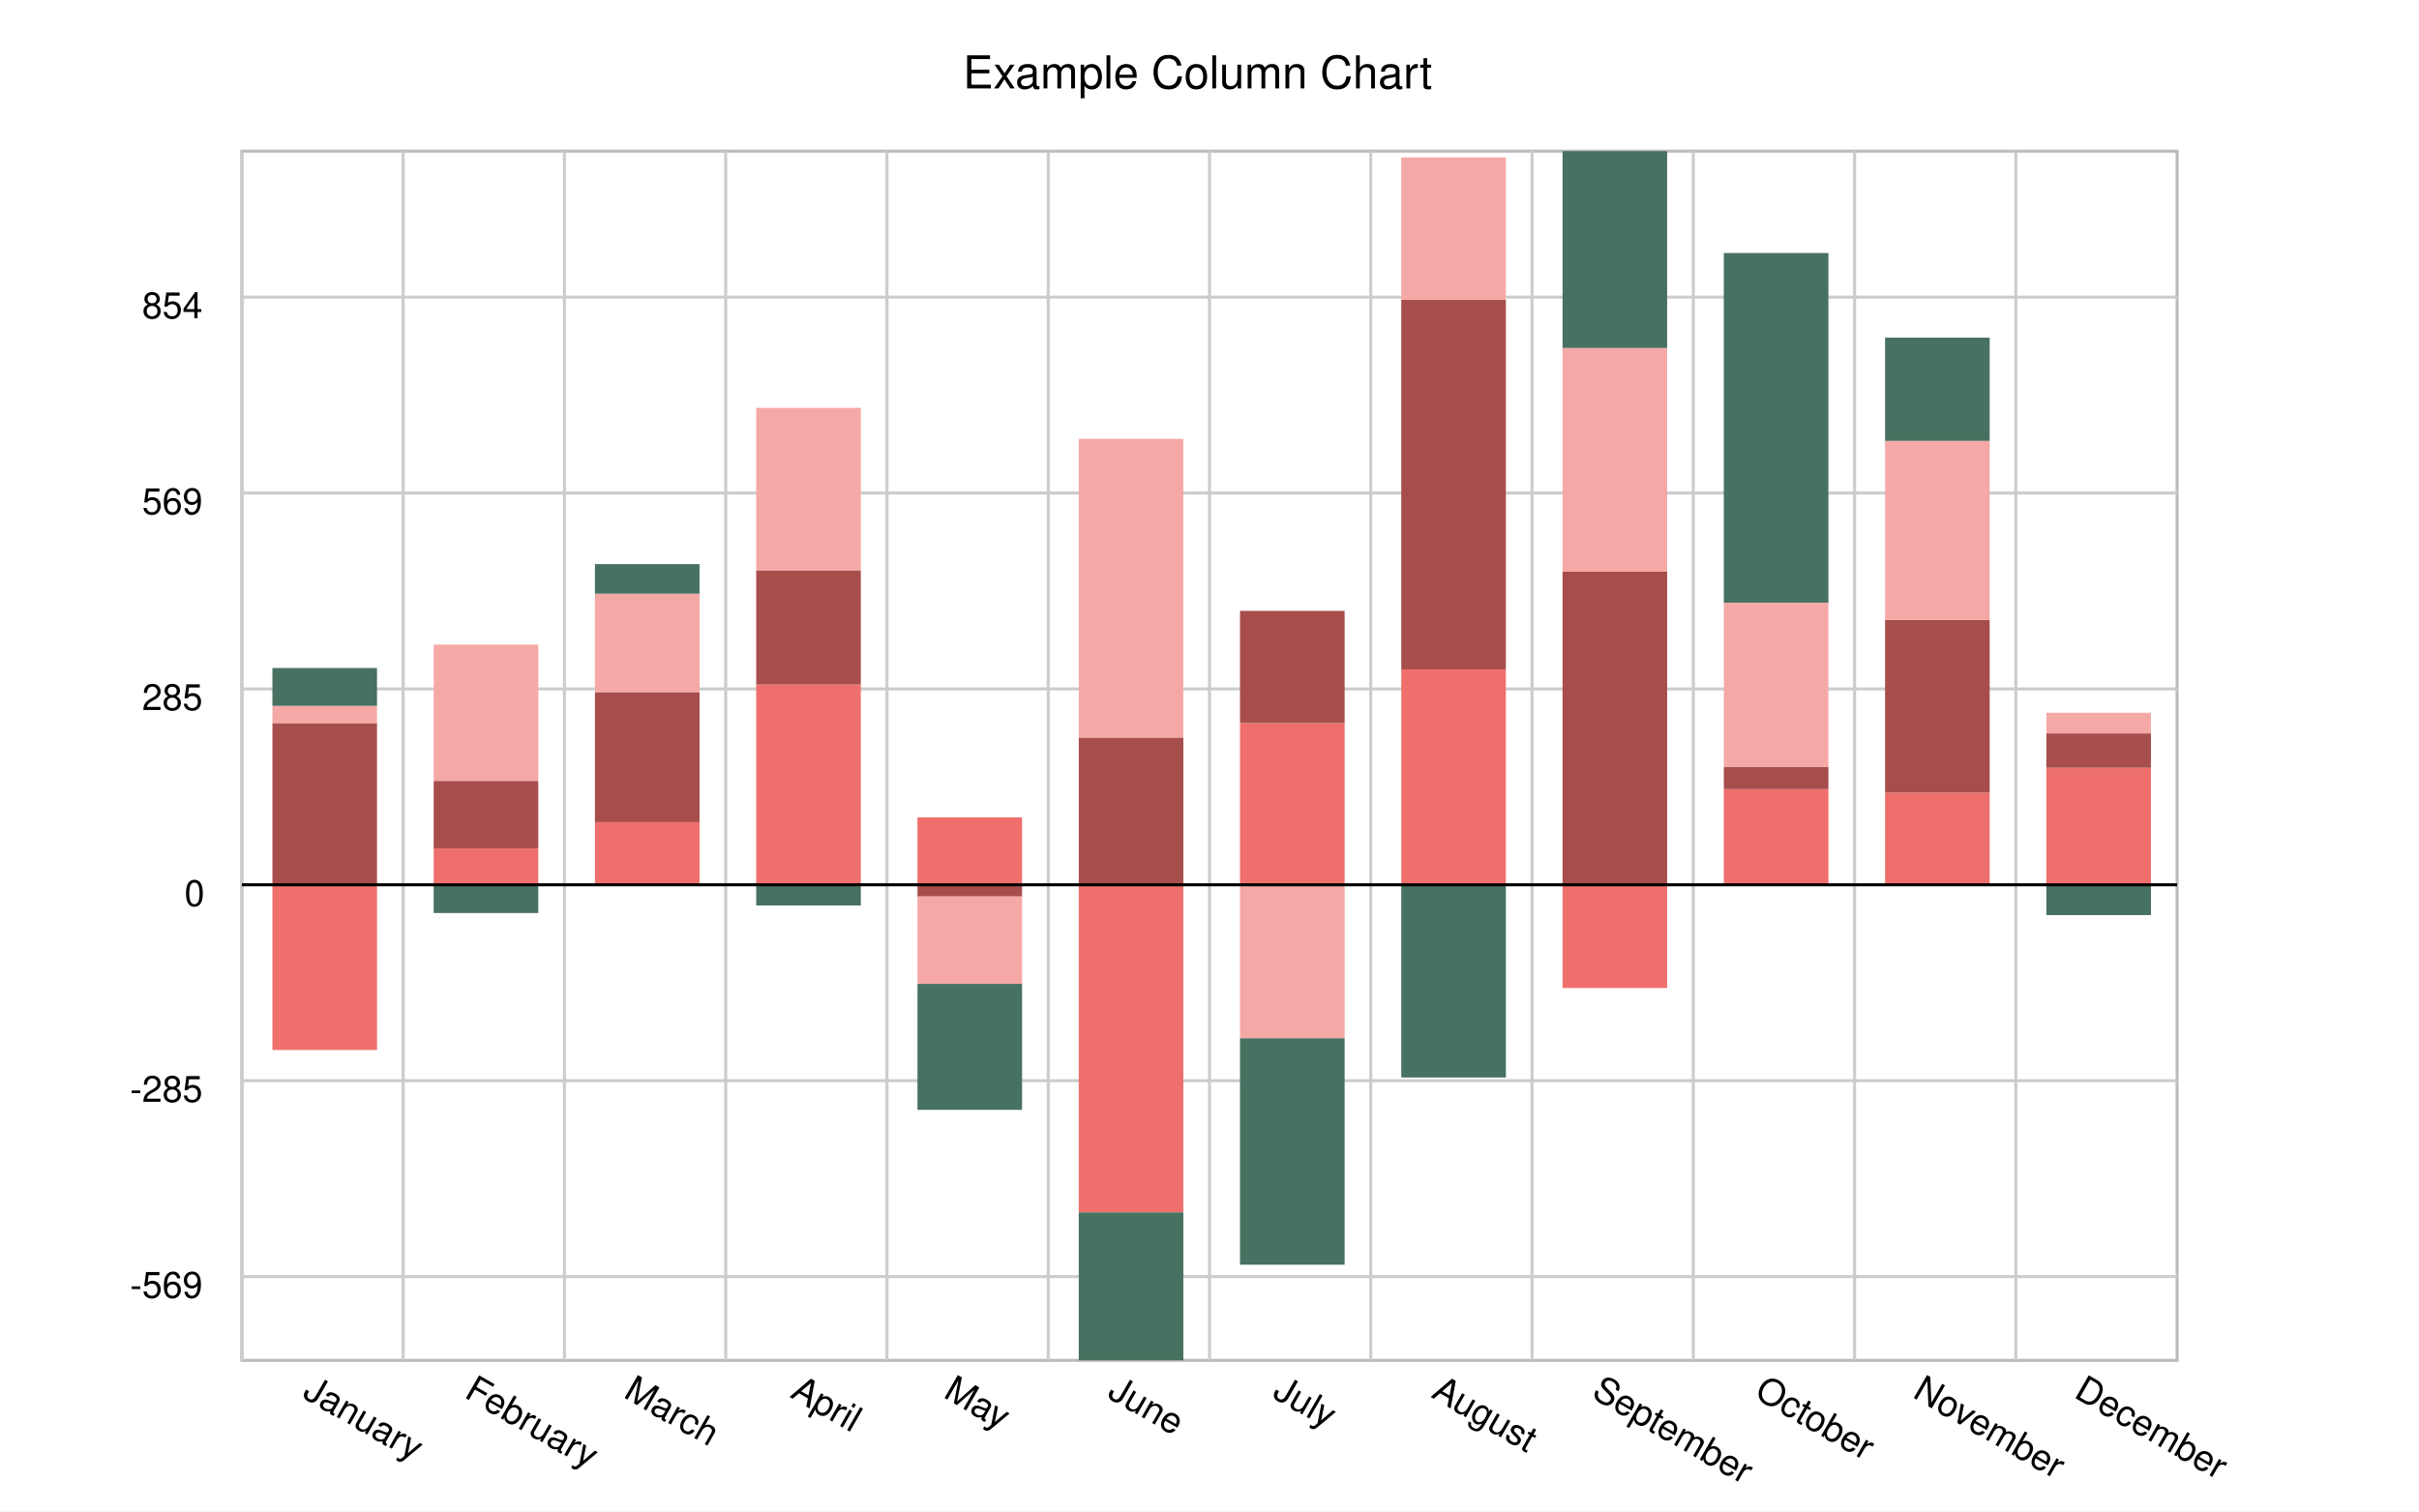
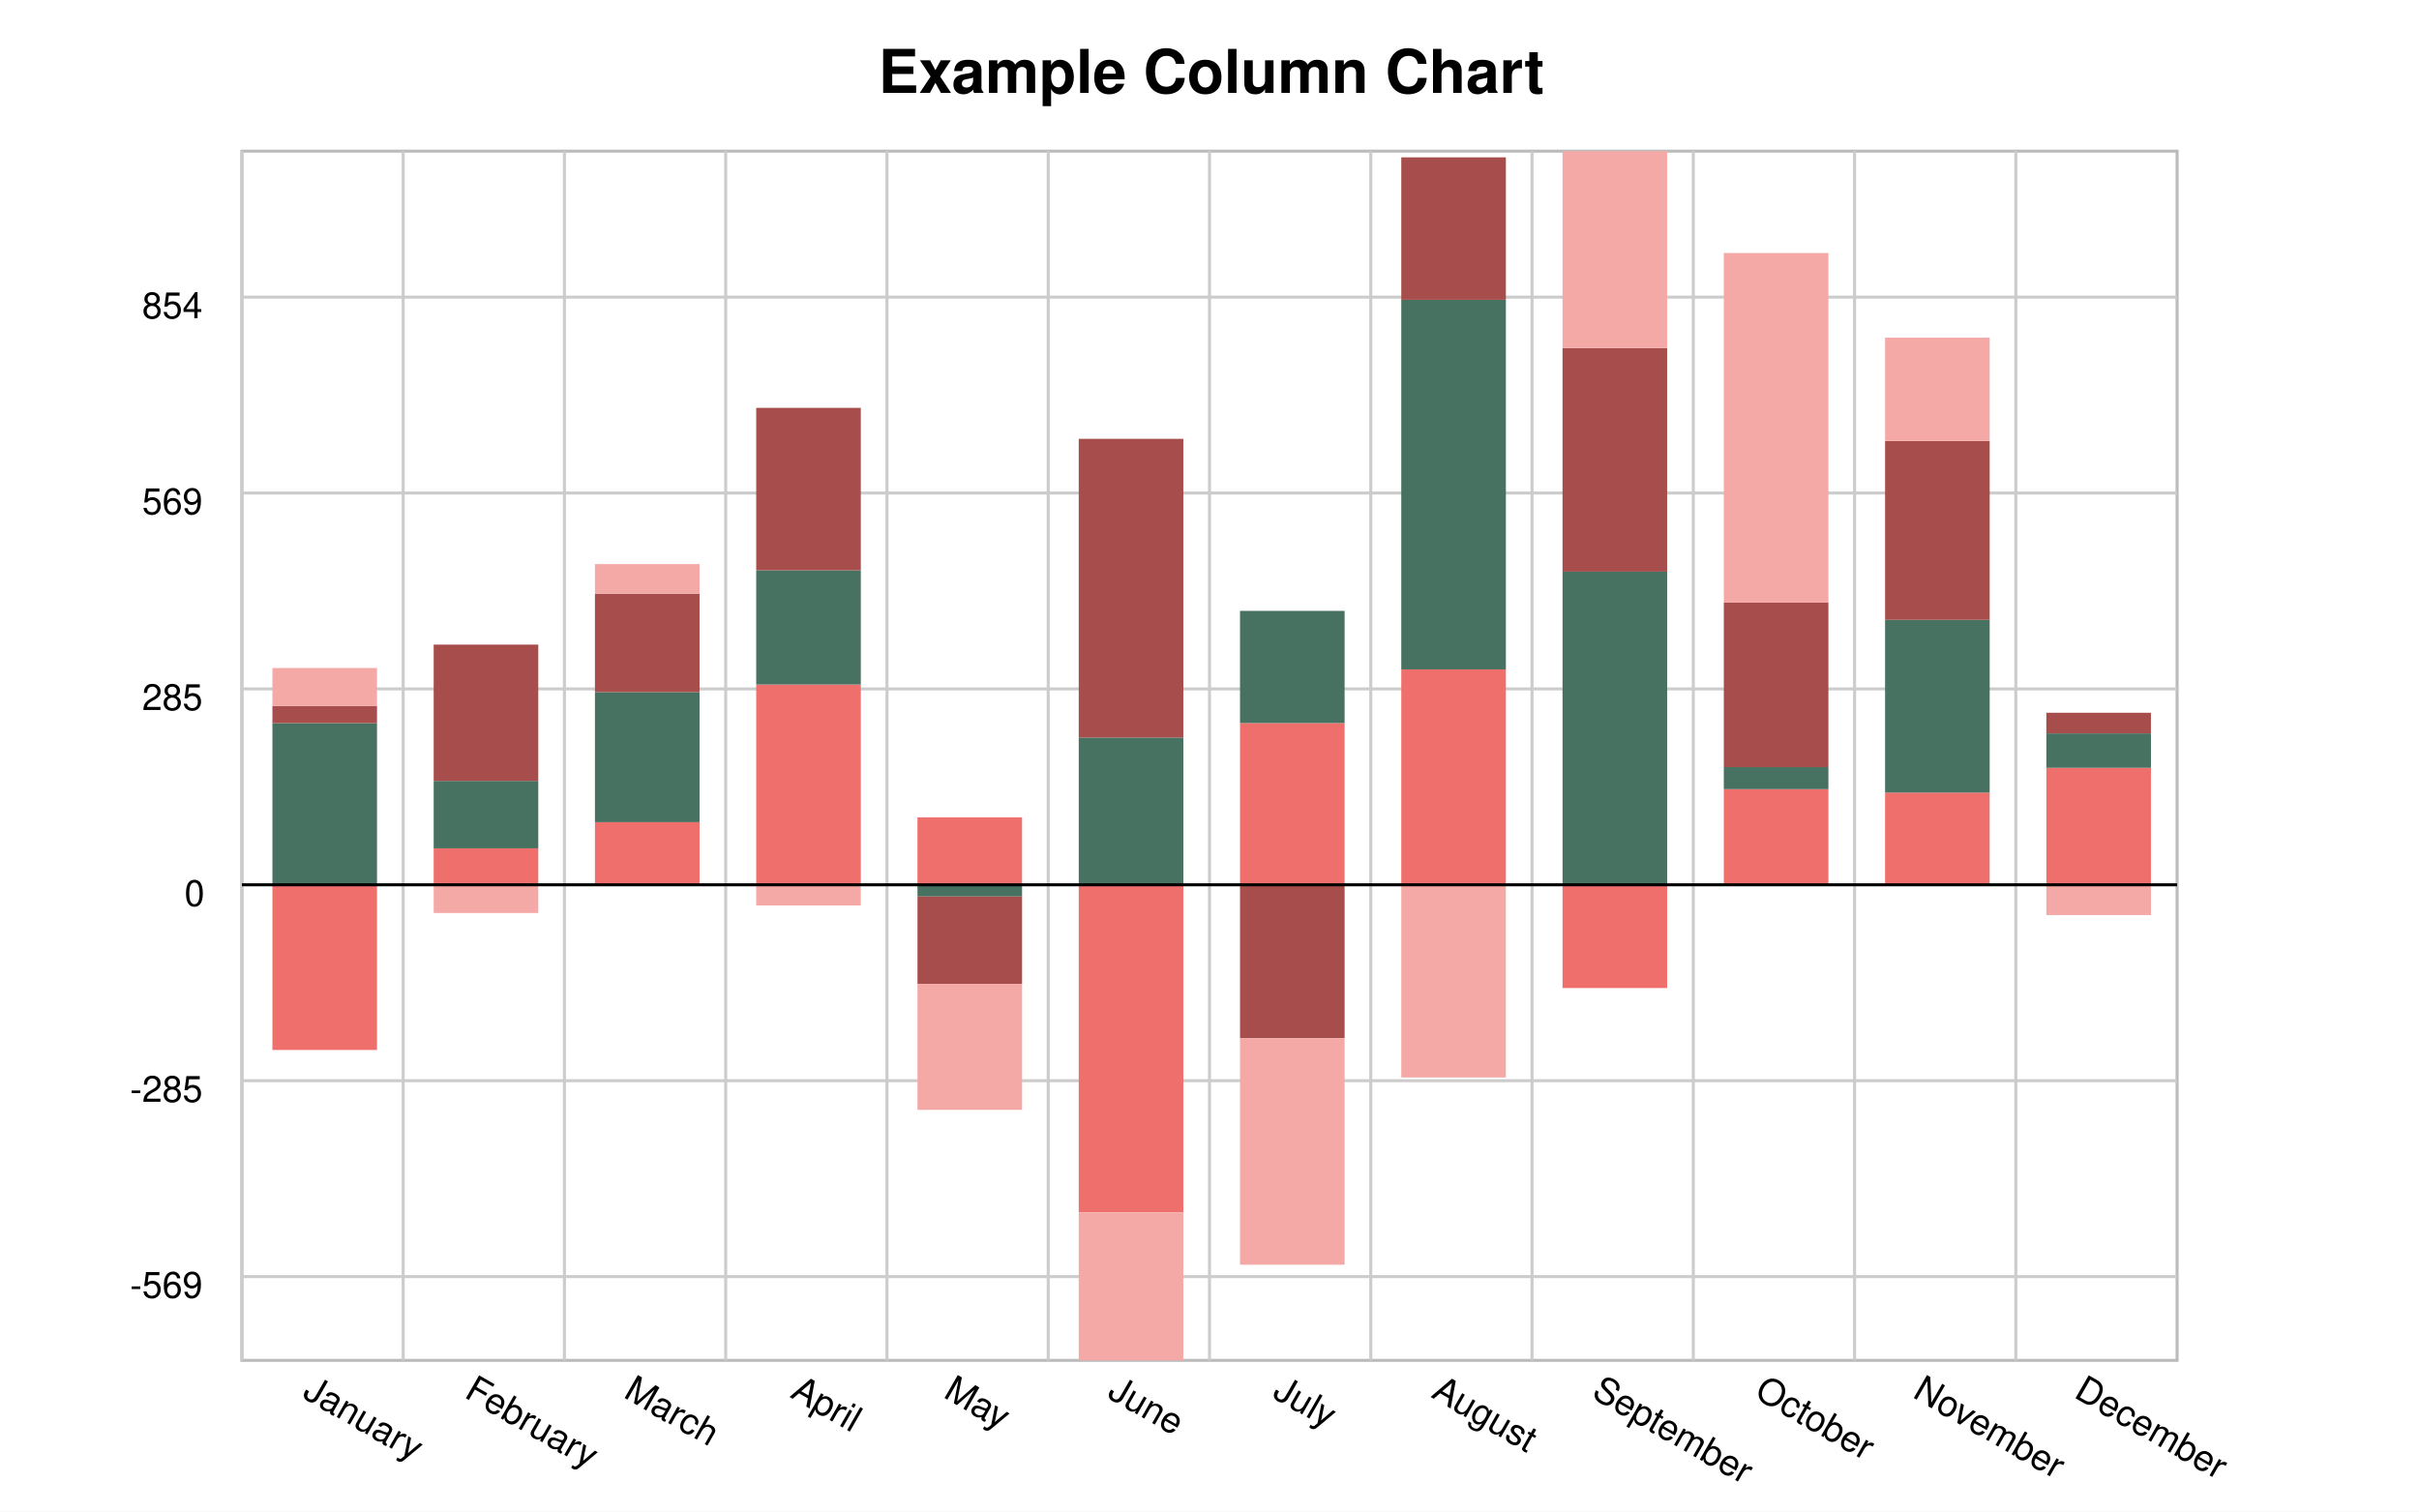
<svg xmlns="http://www.w3.org/2000/svg" width="800" height="500" viewBox="0 0 800 500">
  <path fill="white" d="M0 0 h800 v500 h-800 v-500Z" />
  <g class="plot">
    <path d="M80.0 50.0 h640.0 v400.0 h-640.0 v-400.0Z" fill="white" stroke="#bbb" />
    <g x1="80.0" y1="50.0" transform="translate(80.0, 50.0)" class="plot-grid">
      <path stroke="#ccc" d="M0.0 0 v400.0z M53.333 0 v400.0z M106.667 0 v400.0z M160.0 0 v400.0z M213.333 0 v400.0z M266.667 0 v400.0z M320.0 0 v400.0z M373.333 0 v400.0z M426.667 0 v400.0z M480.0 0 v400.0z M533.333 0 v400.0z M586.667 0 v400.0z M0 177.886 h640.0z M0 113.086 h640.0z M0 48.286 h640.0z M0 307.486 h640.0z M0 372.286 h640.0z" />
    </g>
  </g>
  <g transform="rotate(180, 400.0, 250.0) translate(80.0, 207.3136)">
    <path d="M8.649 0.0 h34.595 v38.702 h-34.595 v-38.702Z M61.982 0.0 h34.595 v30.507 h-34.595 v-30.507Z M115.315 0.0 h34.595 v31.645 h-34.595 v-31.645Z M168.649 0.0 h34.595 v-34.149 h-34.595 v34.149Z M221.982 0.0 h34.595 v71.258 h-34.595 v-71.258Z M275.315 0.0 h34.595 v53.5 h-34.595 v-53.5Z M328.649 0.0 h34.595 v-108.367 h-34.595 v108.367Z M381.982 0.0 h34.595 v22.311 h-34.595 v-22.311Z M435.315 0.0 h34.595 v66.249 h-34.595 v-66.249Z M488.649 0.0 h34.595 v20.717 h-34.595 v-20.717Z M541.982 0.0 h34.595 v12.066 h-34.595 v-12.066Z M595.315 0.0 h34.595 v-54.639 h-34.595 v54.639Z" fill="#EF6F6C" />
-     <path d="M8.649 38.702 h34.595 v11.383 h-34.595 v-11.383Z M61.982 30.507 h34.595 v57.143 h-34.595 v-57.143Z M115.315 31.645 h34.595 v7.285 h-34.595 v-7.285Z M168.649 0.0 h34.595 v103.586 h-34.595 v-103.586Z M221.982 71.258 h34.595 v122.254 h-34.595 v-122.254Z M275.315 53.5 h34.595 v37.109 h-34.595 v-37.109Z M328.649 0.0 h34.595 v48.719 h-34.595 v-48.719Z M381.982 0.0 h34.595 v-3.87 h-34.595 v3.87Z M435.315 66.249 h34.595 v37.792 h-34.595 v-37.792Z M488.649 20.717 h34.595 v43.028 h-34.595 v-43.028Z M541.982 12.066 h34.595 v22.311 h-34.595 v-22.311Z M595.315 0.0 h34.595 v53.5 h-34.595 v-53.5Z" fill="#a74e4c" />
-     <path d="M8.649 50.085 h34.595 v6.83 h-34.595 v-6.83Z M61.982 87.649 h34.595 v59.192 h-34.595 v-59.192Z M115.315 38.93 h34.595 v54.411 h-34.595 v-54.411Z M168.649 103.586 h34.595 v73.99 h-34.595 v-73.99Z M221.982 193.512 h34.595 v47.126 h-34.595 v-47.126Z M275.315 0.0 h34.595 v-50.768 h-34.595 v50.768Z M328.649 48.719 h34.595 v98.805 h-34.595 v-98.805Z M381.982 -3.87 h34.595 v-28.913 h-34.595 v28.913Z M435.315 104.041 h34.595 v53.728 h-34.595 v-53.728Z M488.649 63.745 h34.595 v32.555 h-34.595 v-32.555Z M541.982 34.377 h34.595 v45.077 h-34.595 v-45.077Z M595.315 53.5 h34.595 v5.692 h-34.595 v-5.692Z" fill="#f5a9a7" />
-     <path d="M8.649 0.0 h34.595 v-10.017 h-34.595 v10.017Z M61.982 146.841 h34.595 v34.149 h-34.595 v-34.149Z M115.315 93.341 h34.595 v115.652 h-34.595 v-115.652Z M168.649 177.575 h34.595 v65.111 h-34.595 v-65.111Z M221.982 0.0 h34.595 v-63.745 h-34.595 v63.745Z M275.315 -50.768 h34.595 v-74.9 h-34.595 v74.9Z M328.649 -108.367 h34.595 v-48.947 h-34.595 v48.947Z M381.982 -32.783 h34.595 v-41.662 h-34.595 v41.662Z M435.315 0.0 h34.595 v-6.83 h-34.595 v6.83Z M488.649 96.301 h34.595 v9.789 h-34.595 v-9.789Z M541.982 0.0 h34.595 v-9.334 h-34.595 v9.334Z M595.315 59.192 h34.595 v12.521 h-34.595 v-12.521Z" fill="#477160" />
+     <path d="M8.649 38.702 h34.595 v11.383 h-34.595 v-11.383Z M61.982 30.507 h34.595 v57.143 h-34.595 v-57.143Z M115.315 31.645 h34.595 v7.285 h-34.595 v-7.285Z M168.649 0.0 h34.595 v103.586 h-34.595 v-103.586Z M221.982 71.258 h34.595 v122.254 h-34.595 v-122.254Z M275.315 53.5 h34.595 v37.109 h-34.595 v-37.109Z M328.649 0.0 h34.595 v48.719 h-34.595 v-48.719Z M381.982 0.0 h34.595 v-3.87 h-34.595 v3.87Z M435.315 66.249 h34.595 v37.792 h-34.595 v-37.792Z M488.649 20.717 h34.595 v43.028 h-34.595 v-43.028Z M541.982 12.066 h34.595 v22.311 h-34.595 v-22.311Z M595.315 0.0 h34.595 v53.5 h-34.595 v-53.5Z" fill="#477160" />
+     <path d="M8.649 50.085 h34.595 v6.83 h-34.595 v-6.83Z M61.982 87.649 h34.595 v59.192 h-34.595 v-59.192Z M115.315 38.93 h34.595 v54.411 h-34.595 v-54.411Z M168.649 103.586 h34.595 v73.99 h-34.595 v-73.99Z M221.982 193.512 h34.595 v47.126 h-34.595 v-47.126Z M275.315 0.0 h34.595 v-50.768 h-34.595 v50.768Z M328.649 48.719 h34.595 v98.805 h-34.595 v-98.805Z M381.982 -3.87 h34.595 v-28.913 h-34.595 v28.913Z M435.315 104.041 h34.595 v53.728 h-34.595 v-53.728Z M488.649 63.745 h34.595 v32.555 h-34.595 v-32.555Z M541.982 34.377 h34.595 v45.077 h-34.595 v-45.077Z M595.315 53.5 h34.595 v5.692 h-34.595 v-5.692Z" fill="#a74e4c" />
+     <path d="M8.649 0.0 h34.595 v-10.017 h-34.595 v10.017Z M61.982 146.841 h34.595 v34.149 h-34.595 v-34.149Z M115.315 93.341 h34.595 v115.652 h-34.595 v-115.652Z M168.649 177.575 h34.595 v65.111 h-34.595 v-65.111Z M221.982 0.0 h34.595 v-63.745 h-34.595 v63.745Z M275.315 -50.768 h34.595 v-74.9 h-34.595 v74.9Z M328.649 -108.367 h34.595 v-48.947 h-34.595 v48.947Z M381.982 -32.783 h34.595 v-41.662 h-34.595 v41.662Z M435.315 0.0 h34.595 v-6.83 h-34.595 v6.83Z M488.649 96.301 h34.595 v9.789 h-34.595 v-9.789Z M541.982 0.0 h34.595 v-9.334 h-34.595 v9.334Z M595.315 59.192 h34.595 v12.521 h-34.595 v-12.521Z" fill="#f5a9a7" />
  </g>
  <path d="M80.0 292.686 h640.0z" stroke="black" />
  <g>
    <g class="x-axis" transform="translate(80.0, 12)">
      <g font-size="12" font-family="Helvetica">
        <text x="25.946" y="450.0" transform="translate(-6.285714, 0) rotate(29.926, 25.94595, 450.0)">
          January
        </text>
        <text x="79.279" y="450.0" transform="translate(-6.125, 0) rotate(29.926, 79.27928, 450.0)">
          February
        </text>
        <text x="132.613" y="450.0" transform="translate(-6.8, 0) rotate(29.926, 132.6126, 450.0)">
          March
        </text>
        <text x="185.946" y="450.0" transform="translate(-5.0, 0) rotate(29.926, 185.9459, 450.0)">
          April
        </text>
        <text x="239.279" y="450.0" transform="translate(-7.666667, 0) rotate(29.926, 239.2793, 450.0)">
          May
        </text>
        <text x="292.613" y="450.0" transform="translate(-6.75, 0) rotate(29.926, 292.6126, 450.0)">
          June
        </text>
        <text x="345.946" y="450.0" transform="translate(-5.5, 0) rotate(29.926, 345.9459, 450.0)">
          July
        </text>
        <text x="399.279" y="450.0" transform="translate(-6.333333, 0) rotate(29.926, 399.2793, 450.0)">
          August
        </text>
        <text x="452.613" y="450.0" transform="translate(-6.666667, 0) rotate(29.926, 452.6126, 450.0)">
          September
        </text>
        <text x="505.946" y="450.0" transform="translate(-6.142857, 0) rotate(29.926, 505.9459, 450.0)">
          October
        </text>
        <text x="559.279" y="450.0" transform="translate(-7.125, 0) rotate(29.926, 559.2793, 450.0)">
          November
        </text>
        <text x="612.613" y="450.0" transform="translate(-7.125, 0) rotate(29.926, 612.6126, 450.0)">
          December
        </text>
      </g>
    </g>
    <g class="y-axis" transform="translate(80.0, 50.0)">
      <g font-size="12" font-family="Helvetica">
        <text x="0" y="48.286" transform="translate(-33, 7.0)">
          854
        </text>
        <text x="0" y="113.086" transform="translate(-33, 7.0)">
          569
        </text>
        <text x="0" y="177.886" transform="translate(-33, 7.0)">
          285
        </text>
        <text x="0" y="307.486" transform="translate(-37, 7.0)">
          -285
        </text>
        <text x="0" y="372.286" transform="translate(-37, 7.0)">
          -569
        </text>
        <text x="0" y="242.686" transform="translate(-19, 7.0)">
          0
        </text>
      </g>
    </g>
  </g>
-   <text transform="translate(-81.5, 4.25)" font-family="Helvetica" font-size="15" x="400.0" y="25.0">
+   <text transform="translate(-109.5, 5.75)" font-family="Helvetica" font-weight="bold" font-size="20" x="400.0" y="25.0">
    Example Column Chart
  </text>
</svg>
